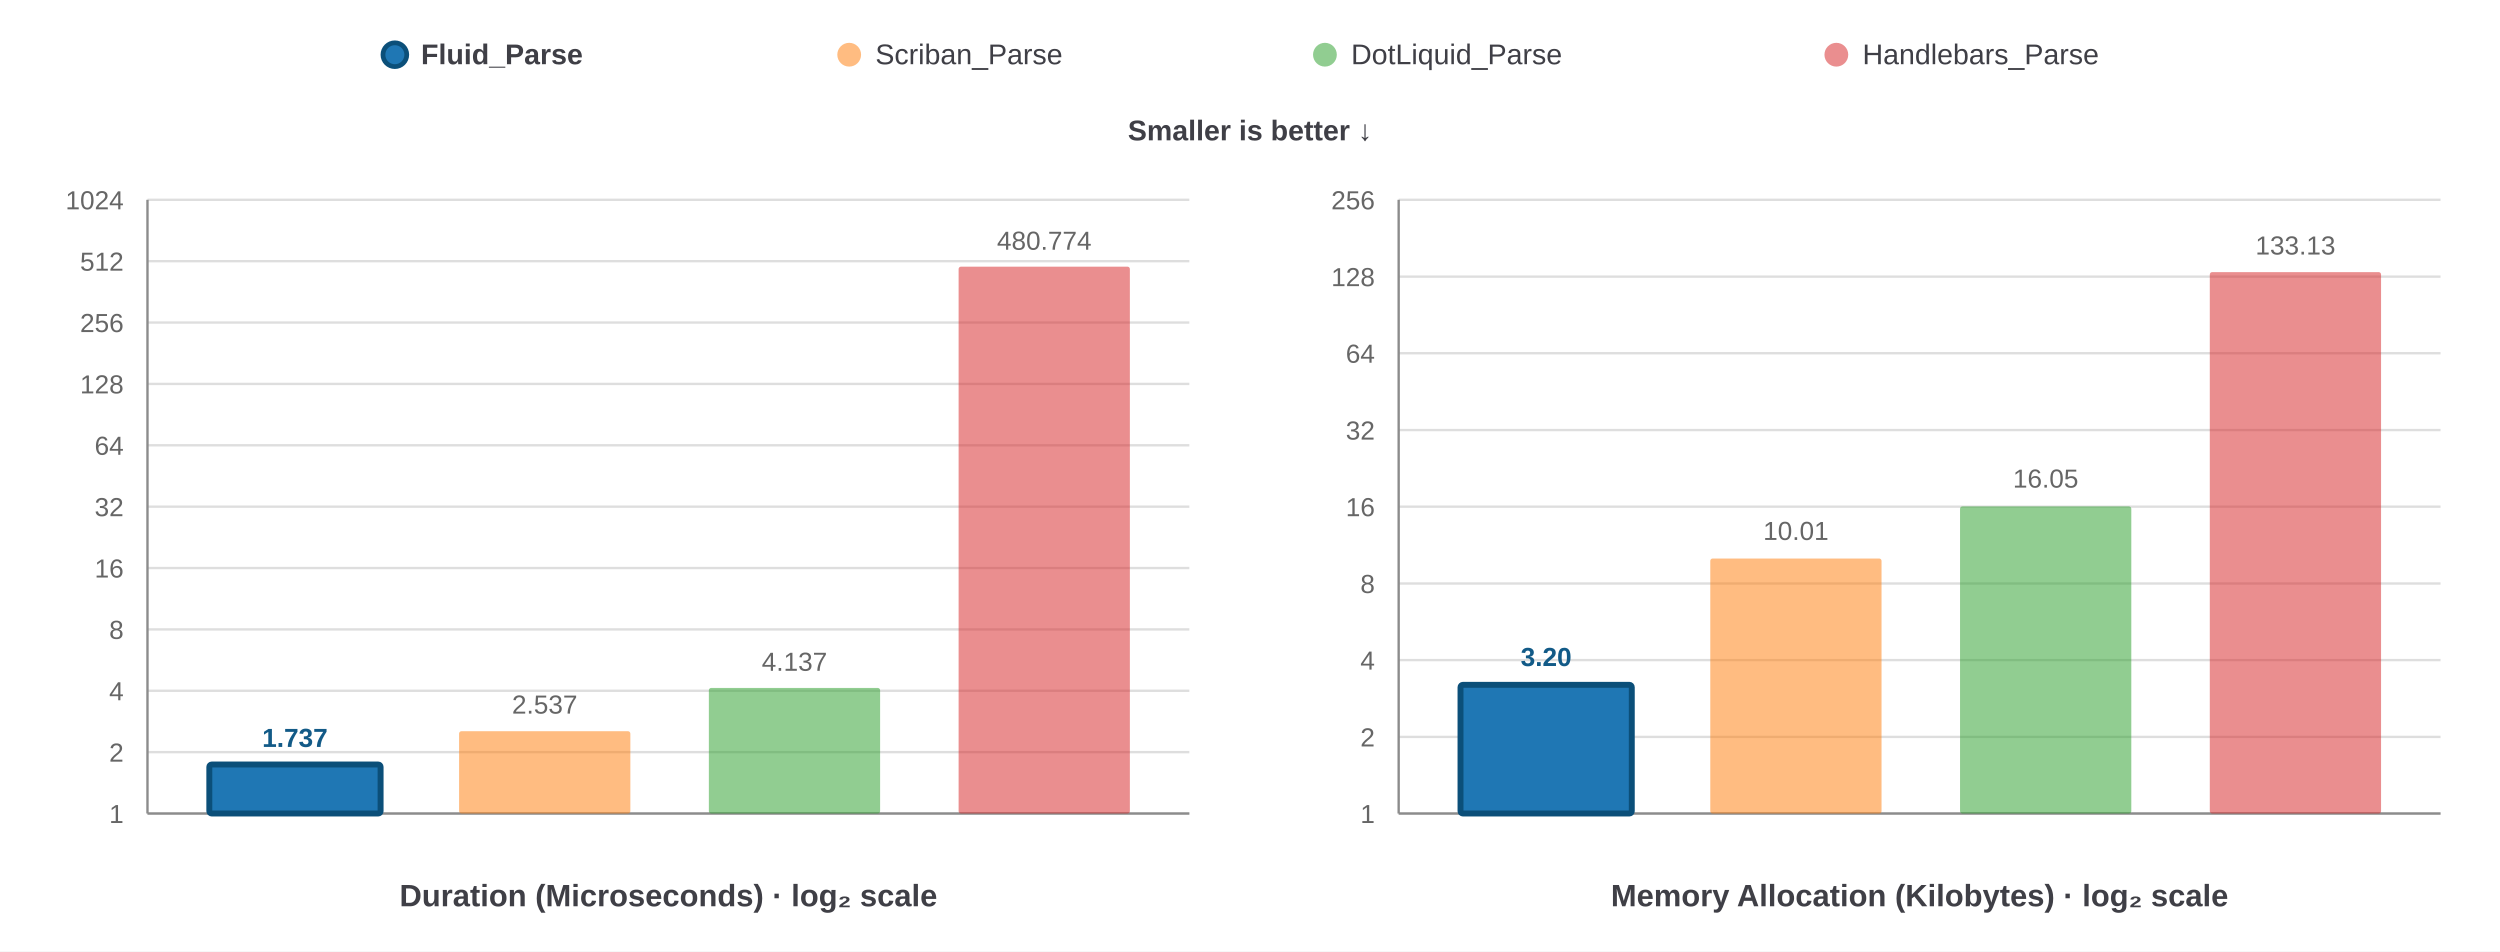
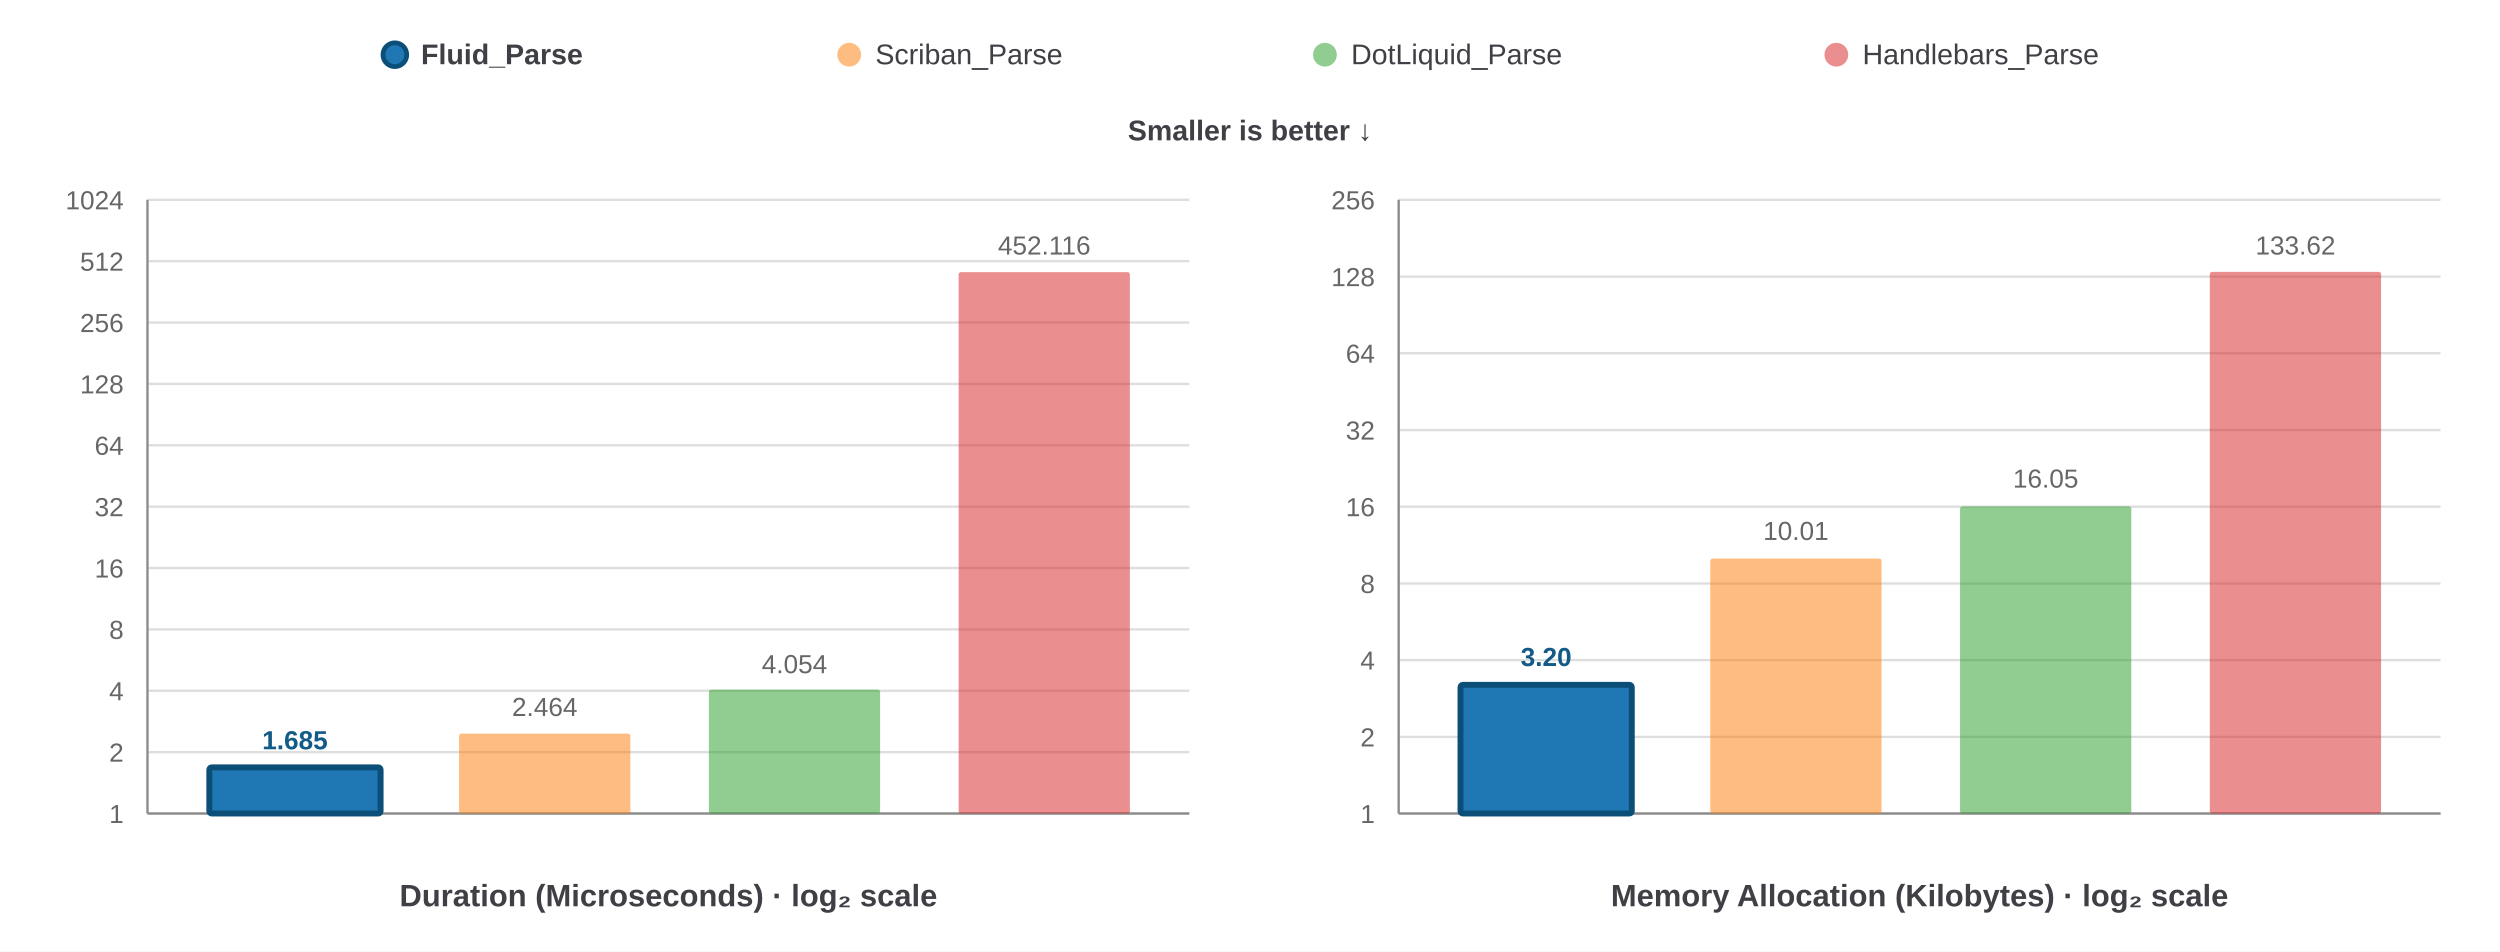
<svg xmlns="http://www.w3.org/2000/svg" width="1051" height="400" viewBox="0 0 1051 400" role="img" aria-labelledby="title desc">
  <defs>
    <style>
      text { font-family: Arial, Helvetica, sans-serif; fill: #3f3f46; }
      .tick { font-size: 11px; fill: #666; }
      .axis-title { font-size: 13px; font-weight: 600; }
      .grid { stroke: #dedede; stroke-width: 1; }
      .axis { stroke: #8c8c8c; stroke-width: 1; }
      .value { font-size: 11px; text-anchor: middle; fill: #666; }
      .fluid-value { font-size: 11px; font-weight: 700; text-anchor: middle; fill: #125a87; }
      .competitor { opacity: .52; }
    </style>
  </defs>
  <rect width="1051" height="400" fill="#fff" />
  <g font-size="12">
    <circle cx="166" cy="23" r="5" fill="#1f77b4" stroke="#0b4f79" stroke-width="2" />
    <text x="177" y="27" font-weight="700">Fluid_Parse</text>
    <circle cx="357" cy="23" r="5" fill="#ff7f0e" opacity=".52" />
    <text x="368" y="27">Scriban_Parse</text>
    <circle cx="557" cy="23" r="5" fill="#2ca02c" opacity=".52" />
    <text x="568" y="27">DotLiquid_Parse</text>
    <circle cx="772" cy="23" r="5" fill="#d62728" opacity=".52" />
    <text x="783" y="27">Handlebars_Parse</text>
  </g>
  <text x="525.5" y="59" text-anchor="middle" font-size="12" font-weight="600" fill="#666">Smaller is better ↓</text>
  <g>
    <line class="grid" x1="62" y1="342" x2="500" y2="342" />
    <text class="tick" x="52" y="346" text-anchor="end">1</text>
    <line class="grid" x1="62" y1="316.2" x2="500" y2="316.2" />
    <text class="tick" x="52" y="320.2" text-anchor="end">2</text>
    <line class="grid" x1="62" y1="290.4" x2="500" y2="290.4" />
    <text class="tick" x="52" y="294.4" text-anchor="end">4</text>
    <line class="grid" x1="62" y1="264.6" x2="500" y2="264.6" />
    <text class="tick" x="52" y="268.6" text-anchor="end">8</text>
    <line class="grid" x1="62" y1="238.8" x2="500" y2="238.8" />
    <text class="tick" x="52" y="242.8" text-anchor="end">16</text>
    <line class="grid" x1="62" y1="213" x2="500" y2="213" />
    <text class="tick" x="52" y="217" text-anchor="end">32</text>
    <line class="grid" x1="62" y1="187.2" x2="500" y2="187.2" />
    <text class="tick" x="52" y="191.2" text-anchor="end">64</text>
    <line class="grid" x1="62" y1="161.4" x2="500" y2="161.4" />
    <text class="tick" x="52" y="165.4" text-anchor="end">128</text>
    <line class="grid" x1="62" y1="135.6" x2="500" y2="135.6" />
    <text class="tick" x="52" y="139.6" text-anchor="end">256</text>
    <line class="grid" x1="62" y1="109.8" x2="500" y2="109.8" />
    <text class="tick" x="52" y="113.8" text-anchor="end">512</text>
    <line class="grid" x1="62" y1="84" x2="500" y2="84" />
    <text class="tick" x="52" y="88" text-anchor="end">1024</text>
    <line class="axis" x1="62" y1="84" x2="62" y2="342" />
    <line class="axis" x1="62" y1="342" x2="500" y2="342" />
-     <rect x="88" y="321.4" width="72" height="20.6" rx="1" fill="#1f77b4" stroke="#0b4f79" stroke-width="2.5" />
-     <text class="fluid-value" x="124" y="314">1.737</text>
-     <rect class="competitor" x="193" y="307.4" width="72" height="34.6" rx="1" fill="#ff7f0e" />
-     <text class="value" x="229" y="300">2.537</text>
-     <rect class="competitor" x="298" y="289.2" width="72" height="52.8" rx="1" fill="#2ca02c" />
-     <text class="value" x="334" y="282">4.137</text>
-     <rect class="competitor" x="403" y="112.1" width="72" height="229.9" rx="1" fill="#d62728" />
-     <text class="value" x="439" y="105">480.774</text>
+     <rect x="88" y="322.6" width="72" height="19.4" rx="1" fill="#1f77b4" stroke="#0b4f79" stroke-width="2.5" />
+     <text class="fluid-value" x="124" y="315">1.685</text>
+     <rect class="competitor" x="193" y="308.4" width="72" height="33.6" rx="1" fill="#ff7f0e" />
+     <text class="value" x="229" y="301">2.464</text>
+     <rect class="competitor" x="298" y="289.9" width="72" height="52.1" rx="1" fill="#2ca02c" />
+     <text class="value" x="334" y="283">4.054</text>
+     <rect class="competitor" x="403" y="114.4" width="72" height="227.6" rx="1" fill="#d62728" />
+     <text class="value" x="439" y="107">452.116</text>
    <text class="axis-title" x="281" y="381" text-anchor="middle">Duration (Microseconds) · log₂ scale</text>
  </g>
  <g>
    <line class="grid" x1="588" y1="342" x2="1026" y2="342" />
    <text class="tick" x="578" y="346" text-anchor="end">1</text>
    <line class="grid" x1="588" y1="309.8" x2="1026" y2="309.8" />
    <text class="tick" x="578" y="313.8" text-anchor="end">2</text>
    <line class="grid" x1="588" y1="277.5" x2="1026" y2="277.5" />
    <text class="tick" x="578" y="281.5" text-anchor="end">4</text>
    <line class="grid" x1="588" y1="245.3" x2="1026" y2="245.3" />
    <text class="tick" x="578" y="249.3" text-anchor="end">8</text>
    <line class="grid" x1="588" y1="213" x2="1026" y2="213" />
    <text class="tick" x="578" y="217" text-anchor="end">16</text>
    <line class="grid" x1="588" y1="180.8" x2="1026" y2="180.8" />
    <text class="tick" x="578" y="184.8" text-anchor="end">32</text>
    <line class="grid" x1="588" y1="148.5" x2="1026" y2="148.5" />
    <text class="tick" x="578" y="152.5" text-anchor="end">64</text>
    <line class="grid" x1="588" y1="116.3" x2="1026" y2="116.3" />
    <text class="tick" x="578" y="120.3" text-anchor="end">128</text>
    <line class="grid" x1="588" y1="84" x2="1026" y2="84" />
    <text class="tick" x="578" y="88" text-anchor="end">256</text>
    <line class="axis" x1="588" y1="84" x2="588" y2="342" />
    <line class="axis" x1="588" y1="342" x2="1026" y2="342" />
    <rect x="614" y="287.9" width="72" height="54.1" rx="1" fill="#1f77b4" stroke="#0b4f79" stroke-width="2.5" />
    <text class="fluid-value" x="650" y="280">3.20</text>
    <rect class="competitor" x="719" y="234.8" width="72" height="107.2" rx="1" fill="#ff7f0e" />
    <text class="value" x="755" y="227">10.01</text>
    <rect class="competitor" x="824" y="212.9" width="72" height="129.1" rx="1" fill="#2ca02c" />
    <text class="value" x="860" y="205">16.05</text>
-     <rect class="competitor" x="929" y="114.4" width="72" height="227.6" rx="1" fill="#d62728" />
-     <text class="value" x="965" y="107">133.13</text>
+     <rect class="competitor" x="929" y="114.3" width="72" height="227.7" rx="1" fill="#d62728" />
+     <text class="value" x="965" y="107">133.62</text>
    <text class="axis-title" x="807" y="381" text-anchor="middle">Memory Allocation (Kilobytes) · log₂ scale</text>
  </g>
</svg>
